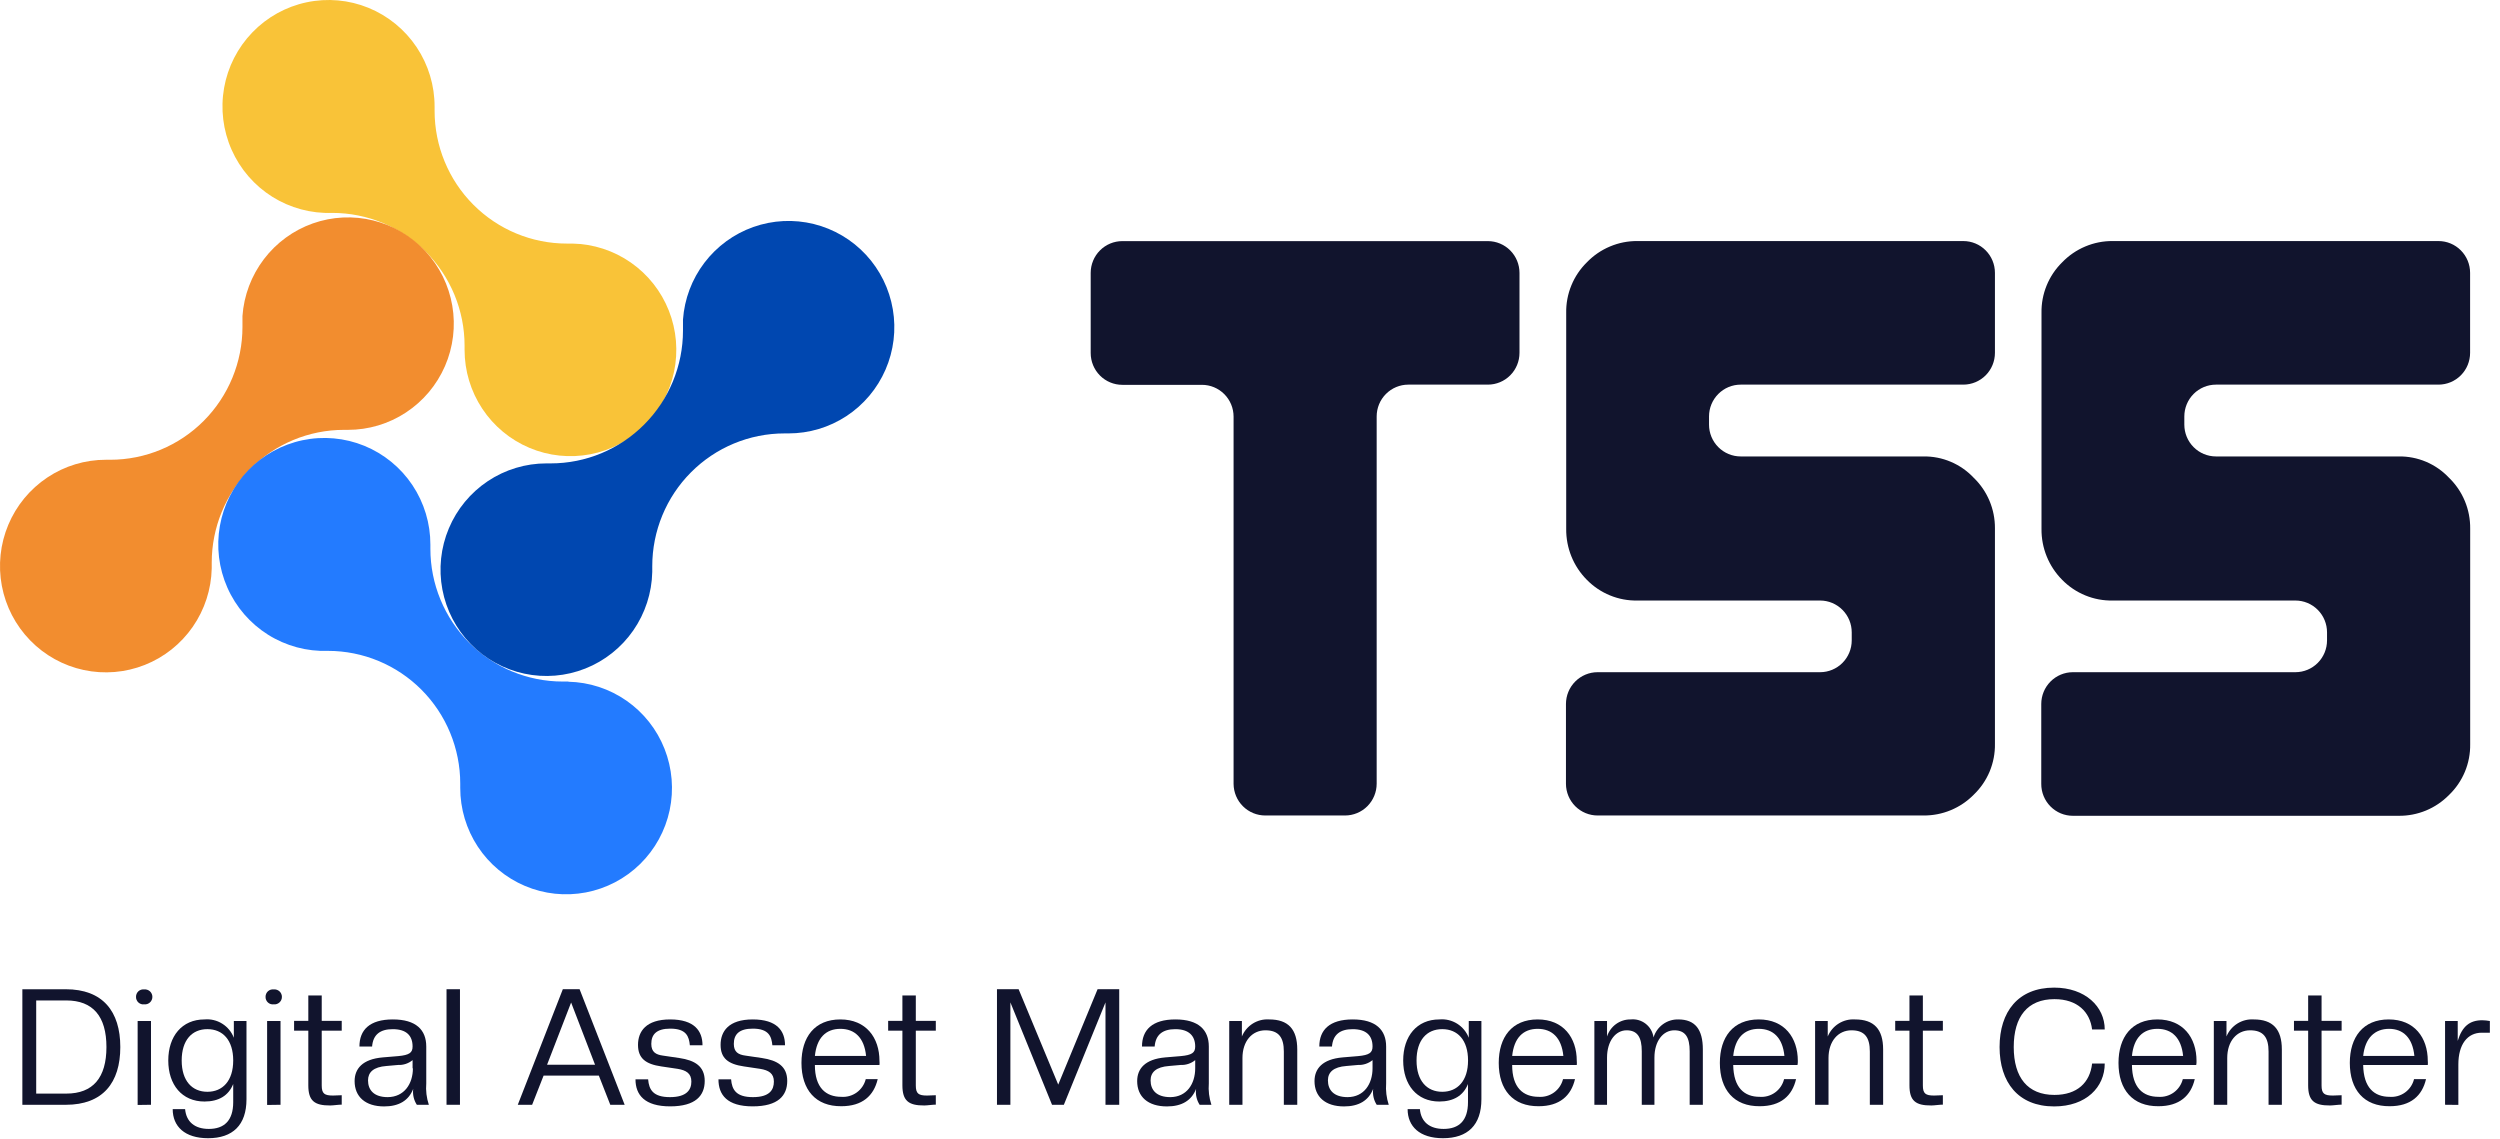
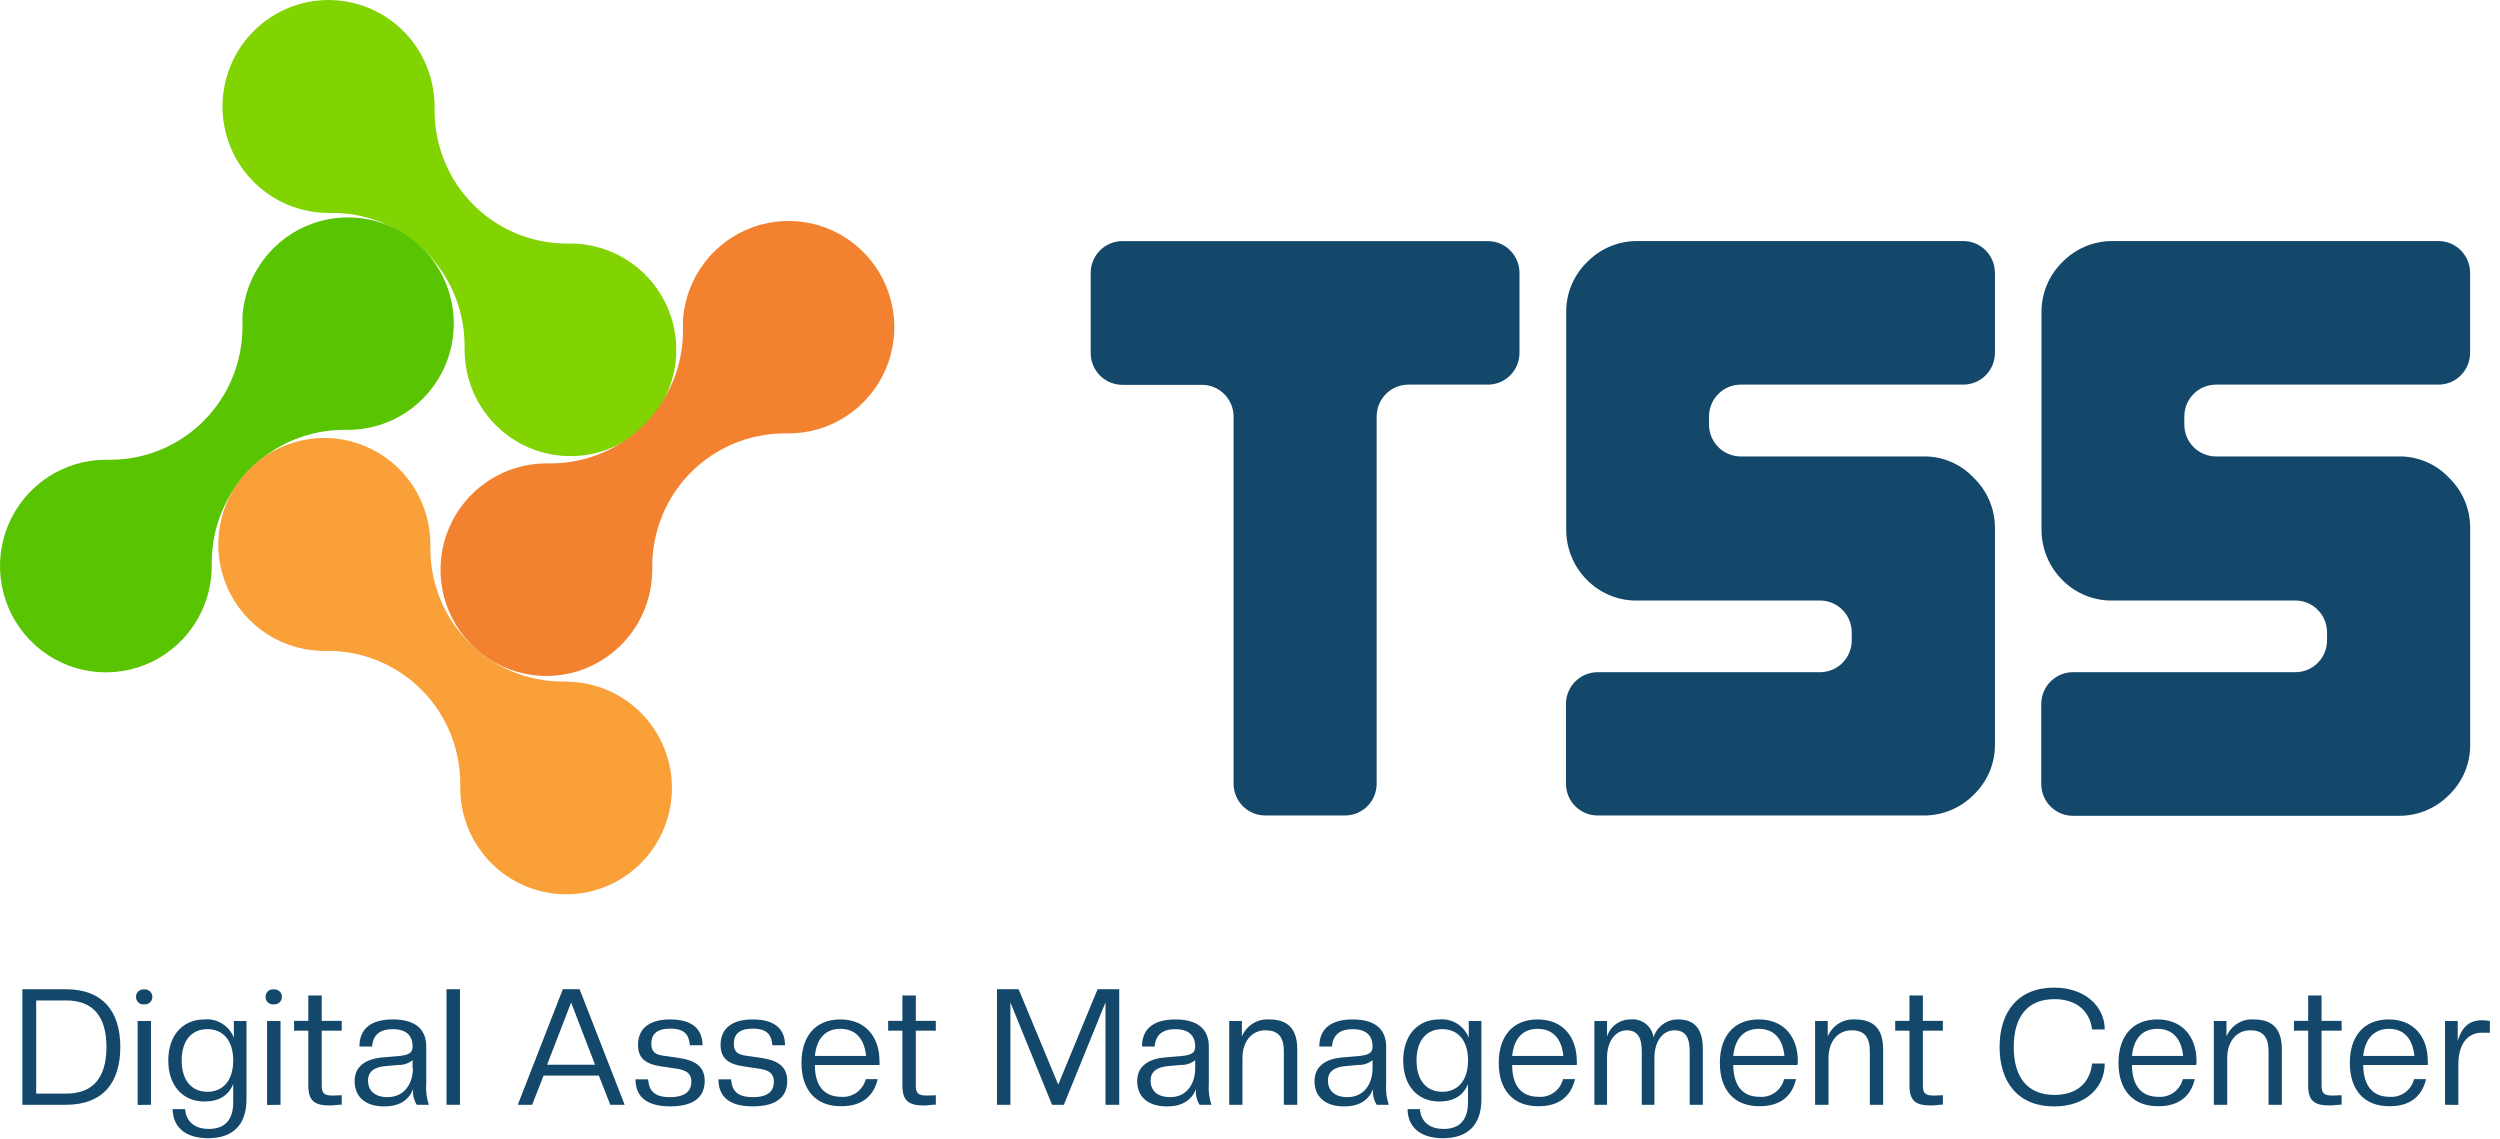
<svg xmlns="http://www.w3.org/2000/svg" width="123" height="56" viewBox="0 0 123 56" fill="none">
-   <path d="M3.235 54.356H1.1V48.671H3.235C5.054 48.671 5.919 49.757 5.919 51.515C5.919 53.273 5.06 54.356 3.235 54.356ZM3.26 49.222H1.781V53.805H3.26C4.577 53.805 5.237 53.023 5.237 51.515C5.237 50.007 4.577 49.222 3.26 49.222Z" fill="#11142D" />
-   <path d="M6.692 49.045C6.691 48.993 6.701 48.942 6.722 48.894C6.742 48.847 6.773 48.804 6.811 48.769C6.849 48.735 6.895 48.709 6.944 48.693C6.993 48.678 7.045 48.673 7.096 48.679C7.147 48.674 7.198 48.68 7.247 48.697C7.295 48.713 7.34 48.739 7.378 48.774C7.415 48.808 7.446 48.85 7.466 48.898C7.487 48.944 7.497 48.995 7.497 49.047C7.497 49.098 7.487 49.149 7.466 49.196C7.446 49.243 7.415 49.285 7.378 49.319C7.34 49.354 7.295 49.38 7.247 49.397C7.198 49.413 7.147 49.419 7.096 49.414C7.045 49.42 6.993 49.416 6.943 49.4C6.894 49.384 6.848 49.358 6.81 49.323C6.771 49.288 6.741 49.245 6.721 49.197C6.7 49.149 6.69 49.097 6.692 49.045ZM6.772 54.364V50.234H7.429V54.355L6.772 54.364Z" fill="#11142D" />
-   <path d="M8.279 52.177C8.279 50.978 8.955 50.156 10.06 50.156C10.366 50.128 10.672 50.201 10.932 50.364C11.193 50.526 11.394 50.769 11.505 51.057V50.234H12.127V54.082C12.127 55.352 11.452 56 10.238 56C9.086 56 8.497 55.418 8.497 54.57H9.107C9.164 55.196 9.584 55.543 10.275 55.543C11.028 55.543 11.474 55.137 11.474 54.226V53.334C11.243 53.907 10.761 54.195 10.06 54.195C8.955 54.195 8.279 53.372 8.279 52.177ZM11.474 52.177C11.474 51.169 10.957 50.634 10.203 50.634C9.45 50.634 8.939 51.169 8.939 52.177C8.939 53.184 9.456 53.716 10.203 53.716C10.951 53.716 11.474 53.181 11.474 52.177Z" fill="#11142D" />
-   <path d="M13.065 49.045C13.064 48.993 13.074 48.942 13.095 48.894C13.115 48.847 13.146 48.804 13.184 48.769C13.222 48.735 13.268 48.709 13.317 48.693C13.366 48.678 13.418 48.673 13.469 48.679C13.52 48.674 13.572 48.68 13.62 48.697C13.668 48.713 13.713 48.739 13.751 48.774C13.788 48.808 13.819 48.85 13.839 48.898C13.86 48.944 13.87 48.995 13.87 49.047C13.87 49.098 13.86 49.149 13.839 49.196C13.819 49.243 13.788 49.285 13.751 49.319C13.713 49.354 13.668 49.38 13.62 49.397C13.572 49.413 13.52 49.419 13.469 49.414C13.418 49.42 13.366 49.416 13.316 49.4C13.267 49.384 13.221 49.358 13.183 49.323C13.145 49.288 13.114 49.245 13.094 49.197C13.073 49.149 13.063 49.097 13.065 49.045ZM13.142 54.364V50.234H13.802V54.355L13.142 54.364Z" fill="#11142D" />
-   <path d="M15.169 53.397V50.709H14.469V50.228H15.169V48.976H15.829V50.228H16.813V50.709H15.829V53.406C15.829 53.807 15.963 53.901 16.384 53.901L16.813 53.885V54.348C16.654 54.348 16.393 54.389 16.25 54.389C15.462 54.395 15.169 54.151 15.169 53.397Z" fill="#11142D" />
-   <path d="M17.447 53.191C17.447 52.584 17.83 52.111 18.83 52.024L19.586 51.961C20.14 51.911 20.299 51.792 20.299 51.489C20.299 50.963 20.006 50.635 19.322 50.635C18.699 50.635 18.353 50.907 18.307 51.489H17.684C17.684 50.675 18.182 50.156 19.328 50.156C20.474 50.156 20.972 50.675 20.972 51.489V53.3C20.942 53.657 20.986 54.016 21.099 54.355H20.508C20.358 54.123 20.294 53.846 20.33 53.572C20.109 54.148 19.624 54.436 18.901 54.436C17.973 54.436 17.447 53.957 17.447 53.191ZM20.299 52.565V52.158C20.099 52.323 19.845 52.408 19.586 52.396L19.02 52.446C18.369 52.493 18.107 52.759 18.107 53.156C18.107 53.626 18.394 53.979 19.076 53.979C19.888 53.973 20.315 53.325 20.315 52.559L20.299 52.565Z" fill="#11142D" />
-   <path d="M21.969 54.355V48.67H22.63V54.355H21.969Z" fill="#11142D" />
-   <path d="M30.026 54.355L29.463 52.919H26.745L26.181 54.355H25.475L27.691 48.67H28.516L30.733 54.355H30.026ZM28.099 49.324L26.916 52.384H29.276L28.099 49.324Z" fill="#11142D" />
-   <path d="M31.266 53.103H31.888C31.929 53.613 32.134 53.979 32.962 53.979C33.791 53.979 34.015 53.613 34.015 53.213C34.015 52.812 33.76 52.656 33.339 52.587L32.536 52.468C31.764 52.355 31.39 52.067 31.39 51.407C31.39 50.747 31.782 50.156 32.972 50.156C34.161 50.156 34.563 50.722 34.563 51.426H33.94C33.9 51.001 33.775 50.609 32.978 50.609C32.302 50.609 32.044 50.891 32.044 51.36C32.044 51.761 32.268 51.889 32.617 51.936L33.426 52.055C34.189 52.168 34.672 52.462 34.672 53.181C34.672 53.901 34.227 54.433 32.972 54.433C31.717 54.433 31.266 53.87 31.266 53.103Z" fill="#11142D" />
-   <path d="M35.348 53.103H35.97C36.011 53.613 36.216 53.979 37.044 53.979C37.873 53.979 38.075 53.613 38.075 53.213C38.075 52.812 37.823 52.656 37.399 52.587L36.599 52.468C35.827 52.355 35.453 52.067 35.453 51.407C35.453 50.747 35.843 50.156 37.035 50.156C38.228 50.156 38.623 50.722 38.623 51.426H38C37.96 51.001 37.832 50.609 37.038 50.609C36.363 50.609 36.104 50.891 36.104 51.36C36.104 51.761 36.325 51.889 36.677 51.936L37.487 52.055C38.249 52.168 38.732 52.462 38.732 53.181C38.732 53.901 38.287 54.433 37.032 54.433C35.777 54.433 35.348 53.87 35.348 53.103Z" fill="#11142D" />
-   <path d="M39.432 52.296C39.432 51.026 40.082 50.156 41.346 50.156C42.611 50.156 43.27 51.051 43.27 52.199C43.278 52.265 43.278 52.333 43.27 52.399H40.092C40.092 53.516 40.63 53.964 41.393 53.964C41.663 53.984 41.932 53.908 42.152 53.749C42.372 53.59 42.529 53.358 42.595 53.094H43.183C42.99 53.913 42.427 54.426 41.393 54.426C40.132 54.436 39.432 53.619 39.432 52.296ZM40.092 51.952H42.611C42.523 51.057 42.053 50.619 41.346 50.619C40.64 50.619 40.179 51.057 40.092 51.961V51.952Z" fill="#11142D" />
-   <path d="M44.398 53.397V50.709H43.697V50.228H44.398V48.976H45.058V50.228H46.042V50.709H45.058V53.406C45.058 53.807 45.192 53.901 45.612 53.901L46.042 53.885V54.348C45.883 54.348 45.621 54.389 45.478 54.389C44.694 54.395 44.398 54.151 44.398 53.397Z" fill="#11142D" />
-   <path d="M54.39 54.355V49.318L52.342 54.355H51.76L49.711 49.318V54.355H49.051V48.67H50.116L52.065 53.363L54.001 48.67H55.066V54.355H54.39Z" fill="#11142D" />
-   <path d="M55.949 53.191C55.949 52.584 56.332 52.111 57.332 52.024L58.088 51.961C58.645 51.911 58.804 51.792 58.804 51.489C58.804 50.963 58.493 50.635 57.827 50.635C57.204 50.635 56.855 50.907 56.809 51.489H56.186C56.186 50.675 56.687 50.156 57.83 50.156C58.972 50.156 59.474 50.675 59.474 51.489V53.3C59.446 53.657 59.489 54.015 59.601 54.355H59.022C58.873 54.123 58.811 53.846 58.848 53.572C58.624 54.148 58.141 54.436 57.416 54.436C56.475 54.436 55.949 53.957 55.949 53.191ZM58.804 52.565V52.158C58.602 52.323 58.348 52.407 58.088 52.396L57.525 52.446C56.874 52.493 56.609 52.759 56.609 53.156C56.609 53.626 56.896 53.979 57.581 53.979C58.39 53.973 58.804 53.325 58.804 52.559V52.565Z" fill="#11142D" />
-   <path d="M63.165 54.355V51.736C63.165 51.05 62.919 50.691 62.259 50.691C61.599 50.691 61.129 51.226 61.129 52.055V54.355H60.478V50.234H61.101V50.994C61.21 50.731 61.398 50.509 61.638 50.358C61.879 50.208 62.16 50.137 62.443 50.156C63.377 50.156 63.825 50.634 63.825 51.633V54.355H63.165Z" fill="#11142D" />
-   <path d="M64.674 53.191C64.674 52.584 65.057 52.111 66.056 52.024L66.813 51.961C67.37 51.911 67.529 51.792 67.529 51.489C67.529 50.963 67.233 50.635 66.551 50.635C65.928 50.635 65.58 50.907 65.533 51.489H64.91C64.91 50.675 65.412 50.156 66.554 50.156C67.697 50.156 68.198 50.675 68.198 51.489V53.3C68.171 53.657 68.214 54.015 68.326 54.355H67.734C67.585 54.123 67.524 53.846 67.56 53.572C67.336 54.148 66.853 54.436 66.128 54.436C65.2 54.436 64.674 53.957 64.674 53.191ZM67.529 52.565V52.158C67.327 52.323 67.072 52.407 66.813 52.396L66.249 52.446C65.599 52.493 65.334 52.759 65.334 53.156C65.334 53.626 65.62 53.979 66.305 53.979C67.115 53.973 67.529 53.325 67.529 52.559V52.565Z" fill="#11142D" />
-   <path d="M69.037 52.177C69.037 50.979 69.71 50.156 70.815 50.156C71.121 50.128 71.427 50.201 71.689 50.363C71.95 50.526 72.151 50.769 72.263 51.057V50.234H72.885V54.082C72.885 55.353 72.21 56 70.996 56C69.844 56 69.255 55.418 69.255 54.57H69.859C69.915 55.196 70.335 55.543 71.027 55.543C71.783 55.543 72.225 55.137 72.225 54.226V53.334C71.995 53.907 71.512 54.195 70.812 54.195C69.71 54.195 69.037 53.372 69.037 52.177ZM72.228 52.177C72.228 51.169 71.715 50.634 70.958 50.634C70.201 50.634 69.694 51.169 69.694 52.177C69.694 53.184 70.211 53.716 70.958 53.716C71.705 53.716 72.228 53.181 72.228 52.177Z" fill="#11142D" />
-   <path d="M73.738 52.296C73.738 51.026 74.389 50.156 75.653 50.156C76.917 50.156 77.577 51.051 77.577 52.199C77.585 52.265 77.585 52.333 77.577 52.399H74.398C74.398 53.516 74.94 53.964 75.703 53.964C75.973 53.983 76.241 53.907 76.46 53.748C76.679 53.589 76.835 53.357 76.901 53.094H77.49C77.297 53.913 76.733 54.426 75.703 54.426C74.439 54.436 73.738 53.619 73.738 52.296ZM74.398 51.952H76.917C76.83 51.057 76.36 50.619 75.653 50.619C74.946 50.619 74.489 51.057 74.398 51.961V51.952Z" fill="#11142D" />
-   <path d="M83.132 54.355V51.72C83.132 51.035 82.924 50.691 82.376 50.691C81.828 50.691 81.398 51.21 81.398 52.039V54.355H80.775V51.72C80.775 51.035 80.561 50.691 80.028 50.691C79.496 50.691 79.066 51.21 79.066 52.039V54.355H78.443V50.234H79.066V50.995C79.145 50.748 79.3 50.534 79.509 50.383C79.718 50.232 79.97 50.152 80.227 50.156C80.493 50.128 80.758 50.205 80.969 50.37C81.179 50.535 81.317 50.776 81.354 51.041C81.434 50.781 81.596 50.553 81.815 50.393C82.035 50.233 82.301 50.15 82.572 50.156C83.391 50.156 83.78 50.635 83.78 51.633V54.355H83.132Z" fill="#11142D" />
-   <path d="M84.617 52.296C84.617 51.026 85.268 50.156 86.532 50.156C87.796 50.156 88.453 51.051 88.453 52.199C88.456 52.266 88.45 52.333 88.437 52.399H85.274C85.293 53.516 85.816 53.964 86.579 53.964C86.849 53.984 87.117 53.908 87.336 53.749C87.556 53.59 87.712 53.358 87.777 53.094H88.366C88.176 53.913 87.612 54.426 86.579 54.426C85.315 54.436 84.617 53.619 84.617 52.296ZM85.274 51.952H87.793C87.706 51.057 87.239 50.619 86.532 50.619C85.825 50.619 85.364 51.057 85.274 51.961V51.952Z" fill="#11142D" />
-   <path d="M91.996 54.355V51.736C91.996 51.05 91.75 50.691 91.093 50.691C90.436 50.691 89.963 51.226 89.963 52.055V54.355H89.303V50.234H89.925V50.994C90.034 50.731 90.222 50.509 90.463 50.358C90.703 50.208 90.984 50.137 91.267 50.156C92.201 50.156 92.65 50.634 92.65 51.633V54.355H91.996Z" fill="#11142D" />
-   <path d="M93.945 53.397V50.709H93.244V50.228H93.945V48.976H94.605V50.228H95.589V50.709H94.605V53.406C94.605 53.807 94.739 53.901 95.159 53.901L95.589 53.885V54.348C95.43 54.348 95.168 54.389 95.025 54.389C94.237 54.395 93.945 54.151 93.945 53.397Z" fill="#11142D" />
-   <path d="M98.379 51.514C98.379 49.78 99.291 48.591 101.063 48.591C102.598 48.591 103.553 49.53 103.553 50.65H102.931C102.828 49.796 102.215 49.158 101.078 49.158C99.761 49.158 99.076 50.012 99.076 51.514C99.076 53.015 99.761 53.87 101.078 53.87C102.199 53.87 102.828 53.263 102.931 52.327H103.553C103.553 53.485 102.641 54.436 101.063 54.436C99.291 54.436 98.379 53.244 98.379 51.514Z" fill="#11142D" />
-   <path d="M104.23 52.296C104.23 51.026 104.884 50.156 106.145 50.156C107.406 50.156 108.069 51.051 108.069 52.199C108.072 52.266 108.067 52.333 108.054 52.399H104.891C104.906 53.516 105.432 53.964 106.195 53.964C106.465 53.983 106.733 53.907 106.952 53.748C107.171 53.589 107.328 53.357 107.394 53.094H107.982C107.792 53.913 107.226 54.426 106.195 54.426C104.931 54.436 104.23 53.619 104.23 52.296ZM104.891 51.952H107.409C107.322 51.057 106.852 50.619 106.145 50.619C105.438 50.619 104.978 51.057 104.891 51.961V51.952Z" fill="#11142D" />
-   <path d="M111.613 54.355V51.736C111.613 51.05 111.367 50.691 110.707 50.691C110.047 50.691 109.58 51.226 109.58 52.055V54.355H108.92V50.234H109.543V50.994C109.651 50.731 109.839 50.509 110.08 50.358C110.32 50.208 110.602 50.137 110.884 50.156C111.819 50.156 112.267 50.634 112.267 51.633V54.355H111.613Z" fill="#11142D" />
-   <path d="M113.561 53.397V50.709H112.863V50.228H113.561V48.976H114.221V50.228H115.208V50.709H114.221V53.406C114.221 53.807 114.355 53.901 114.778 53.901L115.208 53.885V54.348C115.049 54.348 114.784 54.389 114.641 54.389C113.856 54.395 113.561 54.151 113.561 53.397Z" fill="#11142D" />
-   <path d="M115.611 52.296C115.611 51.026 116.262 50.156 117.526 50.156C118.79 50.156 119.447 51.051 119.447 52.199C119.455 52.265 119.455 52.333 119.447 52.399H116.268C116.287 53.516 116.81 53.964 117.573 53.964C117.843 53.984 118.111 53.908 118.33 53.749C118.55 53.59 118.706 53.358 118.771 53.094H119.36C119.17 53.913 118.606 54.426 117.573 54.426C116.309 54.436 115.611 53.619 115.611 52.296ZM116.268 51.952H118.787C118.7 51.057 118.233 50.619 117.542 50.619C116.85 50.619 116.359 51.057 116.268 51.961V51.952Z" fill="#11142D" />
-   <path d="M120.297 54.354V50.234H120.92V51.21C121.141 50.49 121.514 50.196 122.128 50.196C122.253 50.199 122.378 50.211 122.501 50.234V50.809H122.103C121.405 50.809 120.951 51.37 120.951 52.374V54.361L120.297 54.354Z" fill="#11142D" />
-   <path d="M60.692 38.567V20.498C60.692 20.083 60.528 19.685 60.236 19.392C59.944 19.099 59.548 18.934 59.136 18.934H55.219C54.806 18.934 54.41 18.769 54.118 18.476C53.826 18.182 53.662 17.784 53.662 17.369V13.427C53.662 13.012 53.826 12.614 54.118 12.321C54.41 12.028 54.806 11.863 55.219 11.863H73.202C73.615 11.863 74.011 12.028 74.303 12.321C74.595 12.614 74.759 13.012 74.759 13.427V17.36C74.759 17.775 74.595 18.173 74.303 18.466C74.011 18.76 73.615 18.924 73.202 18.924H69.288C68.876 18.924 68.48 19.089 68.188 19.383C67.896 19.676 67.732 20.074 67.732 20.489V38.557C67.732 38.972 67.568 39.37 67.276 39.664C66.984 39.957 66.588 40.122 66.175 40.122H62.255C61.843 40.123 61.447 39.961 61.154 39.669C60.861 39.378 60.695 38.981 60.692 38.567Z" fill="#11142D" />
-   <path d="M77.045 38.567V34.637C77.045 34.222 77.209 33.824 77.501 33.531C77.793 33.237 78.189 33.072 78.602 33.072H89.549C89.961 33.072 90.357 32.908 90.649 32.614C90.941 32.321 91.105 31.923 91.105 31.508V31.111C91.105 30.696 90.941 30.298 90.649 30.005C90.357 29.711 89.961 29.546 89.549 29.546H80.563C80.101 29.556 79.641 29.47 79.213 29.294C78.785 29.119 78.397 28.858 78.072 28.526C77.746 28.198 77.488 27.808 77.314 27.378C77.14 26.948 77.052 26.488 77.057 26.023V15.392C77.049 14.93 77.135 14.472 77.31 14.045C77.484 13.617 77.744 13.231 78.072 12.908C78.395 12.572 78.782 12.307 79.211 12.127C79.639 11.946 80.099 11.855 80.563 11.86H96.594C97.007 11.86 97.403 12.024 97.695 12.318C97.987 12.611 98.151 13.009 98.151 13.424V17.36C98.151 17.775 97.987 18.173 97.695 18.466C97.403 18.759 97.007 18.924 96.594 18.924H85.641C85.228 18.924 84.832 19.089 84.54 19.383C84.248 19.676 84.084 20.074 84.084 20.489V20.892C84.084 21.307 84.248 21.705 84.54 21.998C84.832 22.292 85.228 22.457 85.641 22.457H94.633C95.094 22.45 95.553 22.539 95.978 22.72C96.404 22.9 96.787 23.167 97.105 23.505C97.439 23.826 97.703 24.212 97.883 24.64C98.063 25.068 98.154 25.528 98.151 25.992V36.596C98.159 37.062 98.07 37.526 97.891 37.957C97.711 38.388 97.445 38.776 97.108 39.099C96.785 39.427 96.4 39.687 95.975 39.862C95.551 40.038 95.095 40.126 94.636 40.122H78.605C78.193 40.123 77.798 39.959 77.505 39.668C77.213 39.376 77.047 38.98 77.045 38.567Z" fill="#11142D" />
-   <path d="M100.43 38.567V34.637C100.43 34.222 100.594 33.824 100.886 33.531C101.178 33.237 101.574 33.072 101.986 33.072H112.933C113.346 33.072 113.742 32.908 114.034 32.614C114.326 32.321 114.49 31.923 114.49 31.508V31.111C114.49 30.696 114.326 30.298 114.034 30.005C113.742 29.711 113.346 29.546 112.933 29.546H103.948C103.486 29.556 103.026 29.47 102.598 29.294C102.17 29.119 101.781 28.858 101.457 28.526C101.131 28.198 100.873 27.808 100.699 27.378C100.524 26.948 100.437 26.488 100.442 26.023V15.392C100.434 14.93 100.52 14.472 100.695 14.045C100.869 13.617 101.129 13.231 101.457 12.908C101.78 12.572 102.167 12.307 102.595 12.127C103.024 11.946 103.484 11.855 103.948 11.86H119.973C120.386 11.86 120.782 12.024 121.073 12.318C121.365 12.611 121.529 13.009 121.529 13.424V17.36C121.529 17.775 121.365 18.173 121.073 18.466C120.782 18.759 120.386 18.924 119.973 18.924H109.026C108.613 18.924 108.217 19.089 107.925 19.382C107.633 19.676 107.469 20.074 107.469 20.489V20.892C107.469 21.307 107.633 21.705 107.925 21.998C108.217 22.292 108.613 22.457 109.026 22.457H118.014C118.477 22.449 118.936 22.539 119.362 22.719C119.788 22.9 120.172 23.167 120.49 23.505C120.825 23.828 121.09 24.217 121.269 24.648C121.449 25.078 121.538 25.541 121.533 26.008V36.611C121.54 37.078 121.452 37.542 121.272 37.973C121.093 38.403 120.826 38.792 120.49 39.114C120.166 39.443 119.781 39.703 119.356 39.879C118.93 40.054 118.474 40.142 118.014 40.137H101.99C101.784 40.138 101.581 40.097 101.391 40.019C101.202 39.94 101.03 39.824 100.885 39.678C100.74 39.532 100.625 39.359 100.547 39.168C100.469 38.977 100.429 38.773 100.43 38.567Z" fill="#11142D" />
-   <path d="M28.168 11.984H28.044C27.992 11.984 27.942 11.984 27.889 11.984C26.163 11.984 24.508 11.296 23.288 10.07C22.067 8.845 21.382 7.183 21.382 5.451C21.382 5.385 21.382 5.32 21.382 5.255C21.385 4.21 21.077 3.188 20.497 2.32C19.917 1.453 19.092 0.779 18.128 0.385C17.164 -0.008 16.105 -0.103 15.087 0.113C14.068 0.328 13.138 0.845 12.414 1.596C11.69 2.346 11.207 3.297 11.025 4.326C10.844 5.355 10.973 6.415 11.396 7.369C11.819 8.324 12.517 9.13 13.399 9.683C14.282 10.236 15.309 10.512 16.349 10.475C18.075 10.475 19.731 11.164 20.951 12.389C22.171 13.614 22.857 15.276 22.857 17.009C22.857 17.077 22.857 17.145 22.857 17.214C22.857 18.244 23.16 19.251 23.728 20.109C24.296 20.966 25.104 21.637 26.05 22.035C26.995 22.434 28.038 22.543 29.045 22.35C30.053 22.156 30.981 21.668 31.713 20.947C32.446 20.226 32.95 19.303 33.162 18.296C33.374 17.288 33.286 16.24 32.907 15.283C32.529 14.325 31.877 13.502 31.034 12.915C30.191 12.328 29.194 12.004 28.168 11.984Z" fill="#F9C338" />
-   <path d="M10.417 27.965V27.838C10.417 27.785 10.417 27.735 10.417 27.682C10.417 25.95 11.102 24.288 12.323 23.062C13.543 21.837 15.198 21.149 16.924 21.149C16.989 21.149 17.051 21.149 17.116 21.149C18.13 21.15 19.123 20.854 19.971 20.296C20.82 19.739 21.488 18.945 21.893 18.012C22.299 17.079 22.424 16.047 22.253 15.043C22.083 14.04 21.624 13.108 20.934 12.363C20.243 11.617 19.351 11.09 18.366 10.847C17.382 10.604 16.348 10.654 15.391 10.992C14.435 11.331 13.598 11.942 12.983 12.752C12.368 13.561 12.001 14.533 11.929 15.549C11.929 15.729 11.929 15.91 11.929 16.087C11.929 17.82 11.243 19.482 10.023 20.707C8.803 21.932 7.147 22.62 5.422 22.62C5.353 22.62 5.285 22.62 5.214 22.62C4.188 22.619 3.185 22.922 2.331 23.491C1.476 24.061 0.807 24.87 0.409 25.819C0.011 26.768 -0.1 27.814 0.091 28.825C0.282 29.837 0.767 30.769 1.484 31.506C2.2 32.242 3.118 32.75 4.121 32.965C5.124 33.18 6.168 33.093 7.122 32.715C8.076 32.337 8.897 31.685 9.483 30.84C10.069 29.995 10.394 28.995 10.417 27.965Z" fill="#F28D2F" />
-   <path d="M27.964 33.532H27.84C27.788 33.532 27.735 33.532 27.682 33.532C25.956 33.532 24.301 32.843 23.081 31.618C21.86 30.393 21.175 28.731 21.175 26.998C21.175 26.933 21.175 26.867 21.175 26.802C21.178 25.758 20.87 24.736 20.291 23.868C19.711 23.001 18.887 22.327 17.923 21.933C16.959 21.54 15.9 21.445 14.882 21.66C13.864 21.875 12.933 22.39 12.209 23.141C11.485 23.891 11.001 24.841 10.819 25.87C10.637 26.898 10.765 27.958 11.187 28.912C11.609 29.867 12.306 30.673 13.188 31.228C14.07 31.782 15.097 32.059 16.136 32.023C17.862 32.023 19.517 32.711 20.738 33.936C21.958 35.162 22.644 36.823 22.644 38.556C22.644 38.625 22.644 38.693 22.644 38.762C22.642 39.791 22.944 40.799 23.51 41.658C24.076 42.516 24.883 43.188 25.828 43.588C26.773 43.989 27.815 44.1 28.823 43.908C29.831 43.716 30.76 43.23 31.494 42.51C32.227 41.79 32.733 40.869 32.947 39.862C33.161 38.854 33.074 37.806 32.697 36.848C32.321 35.89 31.67 35.065 30.828 34.477C29.986 33.889 28.99 33.563 27.964 33.541V33.532Z" fill="#237BFF" />
-   <path d="M32.091 28.141V28.013C32.091 27.96 32.091 27.911 32.091 27.858C32.091 26.125 32.776 24.463 33.997 23.238C35.217 22.012 36.872 21.324 38.598 21.324C38.663 21.324 38.725 21.324 38.79 21.324C39.804 21.325 40.796 21.029 41.645 20.472C42.494 19.914 43.162 19.12 43.567 18.187C43.973 17.254 44.098 16.222 43.927 15.219C43.757 14.215 43.298 13.283 42.608 12.538C41.917 11.792 41.025 11.266 40.04 11.022C39.055 10.779 38.021 10.829 37.065 11.168C36.109 11.506 35.272 12.118 34.657 12.927C34.041 13.736 33.675 14.709 33.603 15.724C33.603 15.908 33.603 16.088 33.603 16.265C33.603 17.998 32.917 19.66 31.697 20.885C30.477 22.11 28.821 22.799 27.095 22.799C27.027 22.799 26.959 22.799 26.888 22.799C25.862 22.798 24.859 23.101 24.004 23.67C23.15 24.239 22.481 25.049 22.083 25.997C21.684 26.946 21.574 27.992 21.765 29.004C21.956 30.015 22.441 30.948 23.157 31.684C23.874 32.421 24.792 32.928 25.795 33.143C26.798 33.358 27.841 33.272 28.795 32.893C29.749 32.515 30.571 31.863 31.157 31.018C31.743 30.173 32.068 29.173 32.091 28.144V28.141Z" fill="#0047B0" />
+   <path d="M3.235 54.356H1.1V48.671H3.235C5.054 48.671 5.919 49.757 5.919 51.515C5.919 53.273 5.06 54.356 3.235 54.356ZM3.26 49.222H1.781V53.805H3.26C4.577 53.805 5.237 53.023 5.237 51.515C5.237 50.007 4.577 49.222 3.26 49.222Z" fill="#13486b" />
+   <path d="M6.692 49.045C6.691 48.993 6.701 48.942 6.722 48.894C6.742 48.847 6.773 48.804 6.811 48.769C6.849 48.735 6.895 48.709 6.944 48.693C6.993 48.678 7.045 48.673 7.096 48.679C7.147 48.674 7.198 48.68 7.247 48.697C7.295 48.713 7.34 48.739 7.378 48.774C7.415 48.808 7.446 48.85 7.466 48.898C7.487 48.944 7.497 48.995 7.497 49.047C7.497 49.098 7.487 49.149 7.466 49.196C7.446 49.243 7.415 49.285 7.378 49.319C7.34 49.354 7.295 49.38 7.247 49.397C7.198 49.413 7.147 49.419 7.096 49.414C7.045 49.42 6.993 49.416 6.943 49.4C6.894 49.384 6.848 49.358 6.81 49.323C6.771 49.288 6.741 49.245 6.721 49.197C6.7 49.149 6.69 49.097 6.692 49.045ZM6.772 54.364V50.234H7.429V54.355L6.772 54.364Z" fill="#13486b" />
+   <path d="M8.279 52.177C8.279 50.978 8.955 50.156 10.06 50.156C10.366 50.128 10.672 50.201 10.932 50.364C11.193 50.526 11.394 50.769 11.505 51.057V50.234H12.127V54.082C12.127 55.352 11.452 56 10.238 56C9.086 56 8.497 55.418 8.497 54.57H9.107C9.164 55.196 9.584 55.543 10.275 55.543C11.028 55.543 11.474 55.137 11.474 54.226V53.334C11.243 53.907 10.761 54.195 10.06 54.195C8.955 54.195 8.279 53.372 8.279 52.177ZM11.474 52.177C11.474 51.169 10.957 50.634 10.203 50.634C9.45 50.634 8.939 51.169 8.939 52.177C8.939 53.184 9.456 53.716 10.203 53.716C10.951 53.716 11.474 53.181 11.474 52.177Z" fill="#13486b" />
+   <path d="M13.065 49.045C13.064 48.993 13.074 48.942 13.095 48.894C13.115 48.847 13.146 48.804 13.184 48.769C13.222 48.735 13.268 48.709 13.317 48.693C13.366 48.678 13.418 48.673 13.469 48.679C13.52 48.674 13.572 48.68 13.62 48.697C13.668 48.713 13.713 48.739 13.751 48.774C13.788 48.808 13.819 48.85 13.839 48.898C13.86 48.944 13.87 48.995 13.87 49.047C13.87 49.098 13.86 49.149 13.839 49.196C13.819 49.243 13.788 49.285 13.751 49.319C13.713 49.354 13.668 49.38 13.62 49.397C13.572 49.413 13.52 49.419 13.469 49.414C13.418 49.42 13.366 49.416 13.316 49.4C13.267 49.384 13.221 49.358 13.183 49.323C13.145 49.288 13.114 49.245 13.094 49.197C13.073 49.149 13.063 49.097 13.065 49.045ZM13.142 54.364V50.234H13.802V54.355L13.142 54.364Z" fill="#13486b" />
+   <path d="M15.169 53.397V50.709H14.469V50.228H15.169V48.976H15.829V50.228H16.813V50.709H15.829V53.406C15.829 53.807 15.963 53.901 16.384 53.901L16.813 53.885V54.348C16.654 54.348 16.393 54.389 16.25 54.389C15.462 54.395 15.169 54.151 15.169 53.397Z" fill="#13486b" />
+   <path d="M17.447 53.191C17.447 52.584 17.83 52.111 18.83 52.024L19.586 51.961C20.14 51.911 20.299 51.792 20.299 51.489C20.299 50.963 20.006 50.635 19.322 50.635C18.699 50.635 18.353 50.907 18.307 51.489H17.684C17.684 50.675 18.182 50.156 19.328 50.156C20.474 50.156 20.972 50.675 20.972 51.489V53.3C20.942 53.657 20.986 54.016 21.099 54.355H20.508C20.358 54.123 20.294 53.846 20.33 53.572C20.109 54.148 19.624 54.436 18.901 54.436C17.973 54.436 17.447 53.957 17.447 53.191ZM20.299 52.565V52.158C20.099 52.323 19.845 52.408 19.586 52.396L19.02 52.446C18.369 52.493 18.107 52.759 18.107 53.156C18.107 53.626 18.394 53.979 19.076 53.979C19.888 53.973 20.315 53.325 20.315 52.559L20.299 52.565Z" fill="#13486b" />
+   <path d="M21.969 54.355V48.67H22.63V54.355H21.969Z" fill="#13486b" />
+   <path d="M30.026 54.355L29.463 52.919H26.745L26.181 54.355H25.475L27.691 48.67H28.516L30.733 54.355H30.026ZM28.099 49.324L26.916 52.384H29.276L28.099 49.324Z" fill="#13486b" />
+   <path d="M31.266 53.103H31.888C31.929 53.613 32.134 53.979 32.962 53.979C33.791 53.979 34.015 53.613 34.015 53.213C34.015 52.812 33.76 52.656 33.339 52.587L32.536 52.468C31.764 52.355 31.39 52.067 31.39 51.407C31.39 50.747 31.782 50.156 32.972 50.156C34.161 50.156 34.563 50.722 34.563 51.426H33.94C33.9 51.001 33.775 50.609 32.978 50.609C32.302 50.609 32.044 50.891 32.044 51.36C32.044 51.761 32.268 51.889 32.617 51.936L33.426 52.055C34.189 52.168 34.672 52.462 34.672 53.181C34.672 53.901 34.227 54.433 32.972 54.433C31.717 54.433 31.266 53.87 31.266 53.103Z" fill="#13486b" />
+   <path d="M35.348 53.103H35.97C36.011 53.613 36.216 53.979 37.044 53.979C37.873 53.979 38.075 53.613 38.075 53.213C38.075 52.812 37.823 52.656 37.399 52.587L36.599 52.468C35.827 52.355 35.453 52.067 35.453 51.407C35.453 50.747 35.843 50.156 37.035 50.156C38.228 50.156 38.623 50.722 38.623 51.426H38C37.96 51.001 37.832 50.609 37.038 50.609C36.363 50.609 36.104 50.891 36.104 51.36C36.104 51.761 36.325 51.889 36.677 51.936L37.487 52.055C38.249 52.168 38.732 52.462 38.732 53.181C38.732 53.901 38.287 54.433 37.032 54.433C35.777 54.433 35.348 53.87 35.348 53.103Z" fill="#13486b" />
+   <path d="M39.432 52.296C39.432 51.026 40.082 50.156 41.346 50.156C42.611 50.156 43.27 51.051 43.27 52.199C43.278 52.265 43.278 52.333 43.27 52.399H40.092C40.092 53.516 40.63 53.964 41.393 53.964C41.663 53.984 41.932 53.908 42.152 53.749C42.372 53.59 42.529 53.358 42.595 53.094H43.183C42.99 53.913 42.427 54.426 41.393 54.426C40.132 54.436 39.432 53.619 39.432 52.296ZM40.092 51.952H42.611C42.523 51.057 42.053 50.619 41.346 50.619C40.64 50.619 40.179 51.057 40.092 51.961V51.952Z" fill="#13486b" />
+   <path d="M44.398 53.397V50.709H43.697V50.228H44.398V48.976H45.058V50.228H46.042V50.709H45.058V53.406C45.058 53.807 45.192 53.901 45.612 53.901L46.042 53.885V54.348C45.883 54.348 45.621 54.389 45.478 54.389C44.694 54.395 44.398 54.151 44.398 53.397Z" fill="#13486b" />
+   <path d="M54.39 54.355V49.318L52.342 54.355H51.76L49.711 49.318V54.355H49.051V48.67H50.116L52.065 53.363L54.001 48.67H55.066V54.355H54.39Z" fill="#13486b" />
+   <path d="M55.949 53.191C55.949 52.584 56.332 52.111 57.332 52.024L58.088 51.961C58.645 51.911 58.804 51.792 58.804 51.489C58.804 50.963 58.493 50.635 57.827 50.635C57.204 50.635 56.855 50.907 56.809 51.489H56.186C56.186 50.675 56.687 50.156 57.83 50.156C58.972 50.156 59.474 50.675 59.474 51.489V53.3C59.446 53.657 59.489 54.015 59.601 54.355H59.022C58.873 54.123 58.811 53.846 58.848 53.572C58.624 54.148 58.141 54.436 57.416 54.436C56.475 54.436 55.949 53.957 55.949 53.191ZM58.804 52.565V52.158C58.602 52.323 58.348 52.407 58.088 52.396L57.525 52.446C56.874 52.493 56.609 52.759 56.609 53.156C56.609 53.626 56.896 53.979 57.581 53.979C58.39 53.973 58.804 53.325 58.804 52.559V52.565Z" fill="#13486b" />
+   <path d="M63.165 54.355V51.736C63.165 51.05 62.919 50.691 62.259 50.691C61.599 50.691 61.129 51.226 61.129 52.055V54.355H60.478V50.234H61.101V50.994C61.21 50.731 61.398 50.509 61.638 50.358C61.879 50.208 62.16 50.137 62.443 50.156C63.377 50.156 63.825 50.634 63.825 51.633V54.355H63.165Z" fill="#13486b" />
+   <path d="M64.674 53.191C64.674 52.584 65.057 52.111 66.056 52.024L66.813 51.961C67.37 51.911 67.529 51.792 67.529 51.489C67.529 50.963 67.233 50.635 66.551 50.635C65.928 50.635 65.58 50.907 65.533 51.489H64.91C64.91 50.675 65.412 50.156 66.554 50.156C67.697 50.156 68.198 50.675 68.198 51.489V53.3C68.171 53.657 68.214 54.015 68.326 54.355H67.734C67.585 54.123 67.524 53.846 67.56 53.572C67.336 54.148 66.853 54.436 66.128 54.436C65.2 54.436 64.674 53.957 64.674 53.191ZM67.529 52.565V52.158C67.327 52.323 67.072 52.407 66.813 52.396L66.249 52.446C65.599 52.493 65.334 52.759 65.334 53.156C65.334 53.626 65.62 53.979 66.305 53.979C67.115 53.973 67.529 53.325 67.529 52.559V52.565Z" fill="#13486b" />
+   <path d="M69.037 52.177C69.037 50.979 69.71 50.156 70.815 50.156C71.121 50.128 71.427 50.201 71.689 50.363C71.95 50.526 72.151 50.769 72.263 51.057V50.234H72.885V54.082C72.885 55.353 72.21 56 70.996 56C69.844 56 69.255 55.418 69.255 54.57H69.859C69.915 55.196 70.335 55.543 71.027 55.543C71.783 55.543 72.225 55.137 72.225 54.226V53.334C71.995 53.907 71.512 54.195 70.812 54.195C69.71 54.195 69.037 53.372 69.037 52.177ZM72.228 52.177C72.228 51.169 71.715 50.634 70.958 50.634C70.201 50.634 69.694 51.169 69.694 52.177C69.694 53.184 70.211 53.716 70.958 53.716C71.705 53.716 72.228 53.181 72.228 52.177Z" fill="#13486b" />
+   <path d="M73.738 52.296C73.738 51.026 74.389 50.156 75.653 50.156C76.917 50.156 77.577 51.051 77.577 52.199C77.585 52.265 77.585 52.333 77.577 52.399H74.398C74.398 53.516 74.94 53.964 75.703 53.964C75.973 53.983 76.241 53.907 76.46 53.748C76.679 53.589 76.835 53.357 76.901 53.094H77.49C77.297 53.913 76.733 54.426 75.703 54.426C74.439 54.436 73.738 53.619 73.738 52.296ZM74.398 51.952H76.917C76.83 51.057 76.36 50.619 75.653 50.619C74.946 50.619 74.489 51.057 74.398 51.961V51.952Z" fill="#13486b" />
+   <path d="M83.132 54.355V51.72C83.132 51.035 82.924 50.691 82.376 50.691C81.828 50.691 81.398 51.21 81.398 52.039V54.355H80.775V51.72C80.775 51.035 80.561 50.691 80.028 50.691C79.496 50.691 79.066 51.21 79.066 52.039V54.355H78.443V50.234H79.066V50.995C79.145 50.748 79.3 50.534 79.509 50.383C79.718 50.232 79.97 50.152 80.227 50.156C80.493 50.128 80.758 50.205 80.969 50.37C81.179 50.535 81.317 50.776 81.354 51.041C81.434 50.781 81.596 50.553 81.815 50.393C82.035 50.233 82.301 50.15 82.572 50.156C83.391 50.156 83.78 50.635 83.78 51.633V54.355H83.132Z" fill="#13486b" />
+   <path d="M84.617 52.296C84.617 51.026 85.268 50.156 86.532 50.156C87.796 50.156 88.453 51.051 88.453 52.199C88.456 52.266 88.45 52.333 88.437 52.399H85.274C85.293 53.516 85.816 53.964 86.579 53.964C86.849 53.984 87.117 53.908 87.336 53.749C87.556 53.59 87.712 53.358 87.777 53.094H88.366C88.176 53.913 87.612 54.426 86.579 54.426C85.315 54.436 84.617 53.619 84.617 52.296ZM85.274 51.952H87.793C87.706 51.057 87.239 50.619 86.532 50.619C85.825 50.619 85.364 51.057 85.274 51.961V51.952Z" fill="#13486b" />
+   <path d="M91.996 54.355V51.736C91.996 51.05 91.75 50.691 91.093 50.691C90.436 50.691 89.963 51.226 89.963 52.055V54.355H89.303V50.234H89.925V50.994C90.034 50.731 90.222 50.509 90.463 50.358C90.703 50.208 90.984 50.137 91.267 50.156C92.201 50.156 92.65 50.634 92.65 51.633V54.355H91.996Z" fill="#13486b" />
+   <path d="M93.945 53.397V50.709H93.244V50.228H93.945V48.976H94.605V50.228H95.589V50.709H94.605V53.406C94.605 53.807 94.739 53.901 95.159 53.901L95.589 53.885V54.348C95.43 54.348 95.168 54.389 95.025 54.389C94.237 54.395 93.945 54.151 93.945 53.397Z" fill="#13486b" />
+   <path d="M98.379 51.514C98.379 49.78 99.291 48.591 101.063 48.591C102.598 48.591 103.553 49.53 103.553 50.65H102.931C102.828 49.796 102.215 49.158 101.078 49.158C99.761 49.158 99.076 50.012 99.076 51.514C99.076 53.015 99.761 53.87 101.078 53.87C102.199 53.87 102.828 53.263 102.931 52.327H103.553C103.553 53.485 102.641 54.436 101.063 54.436C99.291 54.436 98.379 53.244 98.379 51.514Z" fill="#13486b" />
+   <path d="M104.23 52.296C104.23 51.026 104.884 50.156 106.145 50.156C107.406 50.156 108.069 51.051 108.069 52.199C108.072 52.266 108.067 52.333 108.054 52.399H104.891C104.906 53.516 105.432 53.964 106.195 53.964C106.465 53.983 106.733 53.907 106.952 53.748C107.171 53.589 107.328 53.357 107.394 53.094H107.982C107.792 53.913 107.226 54.426 106.195 54.426C104.931 54.436 104.23 53.619 104.23 52.296ZM104.891 51.952H107.409C107.322 51.057 106.852 50.619 106.145 50.619C105.438 50.619 104.978 51.057 104.891 51.961V51.952Z" fill="#13486b" />
+   <path d="M111.613 54.355V51.736C111.613 51.05 111.367 50.691 110.707 50.691C110.047 50.691 109.58 51.226 109.58 52.055V54.355H108.92V50.234H109.543V50.994C109.651 50.731 109.839 50.509 110.08 50.358C110.32 50.208 110.602 50.137 110.884 50.156C111.819 50.156 112.267 50.634 112.267 51.633V54.355H111.613Z" fill="#13486b" />
+   <path d="M113.561 53.397V50.709H112.863V50.228H113.561V48.976H114.221V50.228H115.208V50.709H114.221V53.406C114.221 53.807 114.355 53.901 114.778 53.901L115.208 53.885V54.348C115.049 54.348 114.784 54.389 114.641 54.389C113.856 54.395 113.561 54.151 113.561 53.397Z" fill="#13486b" />
+   <path d="M115.611 52.296C115.611 51.026 116.262 50.156 117.526 50.156C118.79 50.156 119.447 51.051 119.447 52.199C119.455 52.265 119.455 52.333 119.447 52.399H116.268C116.287 53.516 116.81 53.964 117.573 53.964C117.843 53.984 118.111 53.908 118.33 53.749C118.55 53.59 118.706 53.358 118.771 53.094H119.36C119.17 53.913 118.606 54.426 117.573 54.426C116.309 54.436 115.611 53.619 115.611 52.296ZM116.268 51.952H118.787C118.7 51.057 118.233 50.619 117.542 50.619C116.85 50.619 116.359 51.057 116.268 51.961V51.952Z" fill="#13486b" />
+   <path d="M120.297 54.354V50.234H120.92V51.21C121.141 50.49 121.514 50.196 122.128 50.196C122.253 50.199 122.378 50.211 122.501 50.234V50.809H122.103C121.405 50.809 120.951 51.37 120.951 52.374V54.361L120.297 54.354Z" fill="#13486b" />
+   <path d="M60.692 38.567V20.498C60.692 20.083 60.528 19.685 60.236 19.392C59.944 19.099 59.548 18.934 59.136 18.934H55.219C54.806 18.934 54.41 18.769 54.118 18.476C53.826 18.182 53.662 17.784 53.662 17.369V13.427C53.662 13.012 53.826 12.614 54.118 12.321C54.41 12.028 54.806 11.863 55.219 11.863H73.202C73.615 11.863 74.011 12.028 74.303 12.321C74.595 12.614 74.759 13.012 74.759 13.427V17.36C74.759 17.775 74.595 18.173 74.303 18.466C74.011 18.76 73.615 18.924 73.202 18.924H69.288C68.876 18.924 68.48 19.089 68.188 19.383C67.896 19.676 67.732 20.074 67.732 20.489V38.557C67.732 38.972 67.568 39.37 67.276 39.664C66.984 39.957 66.588 40.122 66.175 40.122H62.255C61.843 40.123 61.447 39.961 61.154 39.669C60.861 39.378 60.695 38.981 60.692 38.567Z" fill="#13486b" />
+   <path d="M77.045 38.567V34.637C77.045 34.222 77.209 33.824 77.501 33.531C77.793 33.237 78.189 33.072 78.602 33.072H89.549C89.961 33.072 90.357 32.908 90.649 32.614C90.941 32.321 91.105 31.923 91.105 31.508V31.111C91.105 30.696 90.941 30.298 90.649 30.005C90.357 29.711 89.961 29.546 89.549 29.546H80.563C80.101 29.556 79.641 29.47 79.213 29.294C78.785 29.119 78.397 28.858 78.072 28.526C77.746 28.198 77.488 27.808 77.314 27.378C77.14 26.948 77.052 26.488 77.057 26.023V15.392C77.049 14.93 77.135 14.472 77.31 14.045C77.484 13.617 77.744 13.231 78.072 12.908C78.395 12.572 78.782 12.307 79.211 12.127C79.639 11.946 80.099 11.855 80.563 11.86H96.594C97.007 11.86 97.403 12.024 97.695 12.318C97.987 12.611 98.151 13.009 98.151 13.424V17.36C98.151 17.775 97.987 18.173 97.695 18.466C97.403 18.759 97.007 18.924 96.594 18.924H85.641C85.228 18.924 84.832 19.089 84.54 19.383C84.248 19.676 84.084 20.074 84.084 20.489V20.892C84.084 21.307 84.248 21.705 84.54 21.998C84.832 22.292 85.228 22.457 85.641 22.457H94.633C95.094 22.45 95.553 22.539 95.978 22.72C96.404 22.9 96.787 23.167 97.105 23.505C97.439 23.826 97.703 24.212 97.883 24.64C98.063 25.068 98.154 25.528 98.151 25.992V36.596C98.159 37.062 98.07 37.526 97.891 37.957C97.711 38.388 97.445 38.776 97.108 39.099C96.785 39.427 96.4 39.687 95.975 39.862C95.551 40.038 95.095 40.126 94.636 40.122H78.605C78.193 40.123 77.798 39.959 77.505 39.668C77.213 39.376 77.047 38.98 77.045 38.567Z" fill="#13486b" />
+   <path d="M100.43 38.567V34.637C100.43 34.222 100.594 33.824 100.886 33.531C101.178 33.237 101.574 33.072 101.986 33.072H112.933C113.346 33.072 113.742 32.908 114.034 32.614C114.326 32.321 114.49 31.923 114.49 31.508V31.111C114.49 30.696 114.326 30.298 114.034 30.005C113.742 29.711 113.346 29.546 112.933 29.546H103.948C103.486 29.556 103.026 29.47 102.598 29.294C102.17 29.119 101.781 28.858 101.457 28.526C101.131 28.198 100.873 27.808 100.699 27.378C100.524 26.948 100.437 26.488 100.442 26.023V15.392C100.434 14.93 100.52 14.472 100.695 14.045C100.869 13.617 101.129 13.231 101.457 12.908C101.78 12.572 102.167 12.307 102.595 12.127C103.024 11.946 103.484 11.855 103.948 11.86H119.973C120.386 11.86 120.782 12.024 121.073 12.318C121.365 12.611 121.529 13.009 121.529 13.424V17.36C121.529 17.775 121.365 18.173 121.073 18.466C120.782 18.759 120.386 18.924 119.973 18.924H109.026C108.613 18.924 108.217 19.089 107.925 19.382C107.633 19.676 107.469 20.074 107.469 20.489V20.892C107.469 21.307 107.633 21.705 107.925 21.998C108.217 22.292 108.613 22.457 109.026 22.457H118.014C118.477 22.449 118.936 22.539 119.362 22.719C119.788 22.9 120.172 23.167 120.49 23.505C120.825 23.828 121.09 24.217 121.269 24.648C121.449 25.078 121.538 25.541 121.533 26.008V36.611C121.54 37.078 121.452 37.542 121.272 37.973C121.093 38.403 120.826 38.792 120.49 39.114C120.166 39.443 119.781 39.703 119.356 39.879C118.93 40.054 118.474 40.142 118.014 40.137H101.99C101.784 40.138 101.581 40.097 101.391 40.019C101.202 39.94 101.03 39.824 100.885 39.678C100.74 39.532 100.625 39.359 100.547 39.168C100.469 38.977 100.429 38.773 100.43 38.567Z" fill="#13486b" />
+   <path d="M28.168 11.984H28.044C27.992 11.984 27.942 11.984 27.889 11.984C26.163 11.984 24.508 11.296 23.288 10.07C22.067 8.845 21.382 7.183 21.382 5.451C21.382 5.385 21.382 5.32 21.382 5.255C21.385 4.21 21.077 3.188 20.497 2.32C19.917 1.453 19.092 0.779 18.128 0.385C17.164 -0.008 16.105 -0.103 15.087 0.113C14.068 0.328 13.138 0.845 12.414 1.596C11.69 2.346 11.207 3.297 11.025 4.326C10.844 5.355 10.973 6.415 11.396 7.369C11.819 8.324 12.517 9.13 13.399 9.683C14.282 10.236 15.309 10.512 16.349 10.475C18.075 10.475 19.731 11.164 20.951 12.389C22.171 13.614 22.857 15.276 22.857 17.009C22.857 17.077 22.857 17.145 22.857 17.214C22.857 18.244 23.16 19.251 23.728 20.109C24.296 20.966 25.104 21.637 26.05 22.035C26.995 22.434 28.038 22.543 29.045 22.35C30.053 22.156 30.981 21.668 31.713 20.947C32.446 20.226 32.95 19.303 33.162 18.296C33.374 17.288 33.286 16.24 32.907 15.283C32.529 14.325 31.877 13.502 31.034 12.915C30.191 12.328 29.194 12.004 28.168 11.984Z" fill="#81d401" />
+   <path d="M10.417 27.965V27.838C10.417 27.785 10.417 27.735 10.417 27.682C10.417 25.95 11.102 24.288 12.323 23.062C13.543 21.837 15.198 21.149 16.924 21.149C16.989 21.149 17.051 21.149 17.116 21.149C18.13 21.15 19.123 20.854 19.971 20.296C20.82 19.739 21.488 18.945 21.893 18.012C22.299 17.079 22.424 16.047 22.253 15.043C22.083 14.04 21.624 13.108 20.934 12.363C20.243 11.617 19.351 11.09 18.366 10.847C17.382 10.604 16.348 10.654 15.391 10.992C14.435 11.331 13.598 11.942 12.983 12.752C12.368 13.561 12.001 14.533 11.929 15.549C11.929 15.729 11.929 15.91 11.929 16.087C11.929 17.82 11.243 19.482 10.023 20.707C8.803 21.932 7.147 22.62 5.422 22.62C5.353 22.62 5.285 22.62 5.214 22.62C4.188 22.619 3.185 22.922 2.331 23.491C1.476 24.061 0.807 24.87 0.409 25.819C0.011 26.768 -0.1 27.814 0.091 28.825C0.282 29.837 0.767 30.769 1.484 31.506C2.2 32.242 3.118 32.75 4.121 32.965C5.124 33.18 6.168 33.093 7.122 32.715C8.076 32.337 8.897 31.685 9.483 30.84C10.069 29.995 10.394 28.995 10.417 27.965Z" fill="#58c402" />
+   <path d="M27.964 33.532H27.84C27.788 33.532 27.735 33.532 27.682 33.532C25.956 33.532 24.301 32.843 23.081 31.618C21.86 30.393 21.175 28.731 21.175 26.998C21.175 26.933 21.175 26.867 21.175 26.802C21.178 25.758 20.87 24.736 20.291 23.868C19.711 23.001 18.887 22.327 17.923 21.933C16.959 21.54 15.9 21.445 14.882 21.66C13.864 21.875 12.933 22.39 12.209 23.141C11.485 23.891 11.001 24.841 10.819 25.87C10.637 26.898 10.765 27.958 11.187 28.912C11.609 29.867 12.306 30.673 13.188 31.228C14.07 31.782 15.097 32.059 16.136 32.023C17.862 32.023 19.517 32.711 20.738 33.936C21.958 35.162 22.644 36.823 22.644 38.556C22.644 38.625 22.644 38.693 22.644 38.762C22.642 39.791 22.944 40.799 23.51 41.658C24.076 42.516 24.883 43.188 25.828 43.588C26.773 43.989 27.815 44.1 28.823 43.908C29.831 43.716 30.76 43.23 31.494 42.51C32.227 41.79 32.733 40.869 32.947 39.862C33.161 38.854 33.074 37.806 32.697 36.848C32.321 35.89 31.67 35.065 30.828 34.477C29.986 33.889 28.99 33.563 27.964 33.541V33.532Z" fill="#f9a138" />
+   <path d="M32.091 28.141V28.013C32.091 27.96 32.091 27.911 32.091 27.858C32.091 26.125 32.776 24.463 33.997 23.238C35.217 22.012 36.872 21.324 38.598 21.324C38.663 21.324 38.725 21.324 38.79 21.324C39.804 21.325 40.796 21.029 41.645 20.472C42.494 19.914 43.162 19.12 43.567 18.187C43.973 17.254 44.098 16.222 43.927 15.219C43.757 14.215 43.298 13.283 42.608 12.538C41.917 11.792 41.025 11.266 40.04 11.022C39.055 10.779 38.021 10.829 37.065 11.168C36.109 11.506 35.272 12.118 34.657 12.927C34.041 13.736 33.675 14.709 33.603 15.724C33.603 15.908 33.603 16.088 33.603 16.265C33.603 17.998 32.917 19.66 31.697 20.885C30.477 22.11 28.821 22.799 27.095 22.799C27.027 22.799 26.959 22.799 26.888 22.799C25.862 22.798 24.859 23.101 24.004 23.67C23.15 24.239 22.481 25.049 22.083 25.997C21.684 26.946 21.574 27.992 21.765 29.004C21.956 30.015 22.441 30.948 23.157 31.684C23.874 32.421 24.792 32.928 25.795 33.143C26.798 33.358 27.841 33.272 28.795 32.893C29.749 32.515 30.571 31.863 31.157 31.018C31.743 30.173 32.068 29.173 32.091 28.144V28.141Z" fill="#f2822f" />
</svg>
